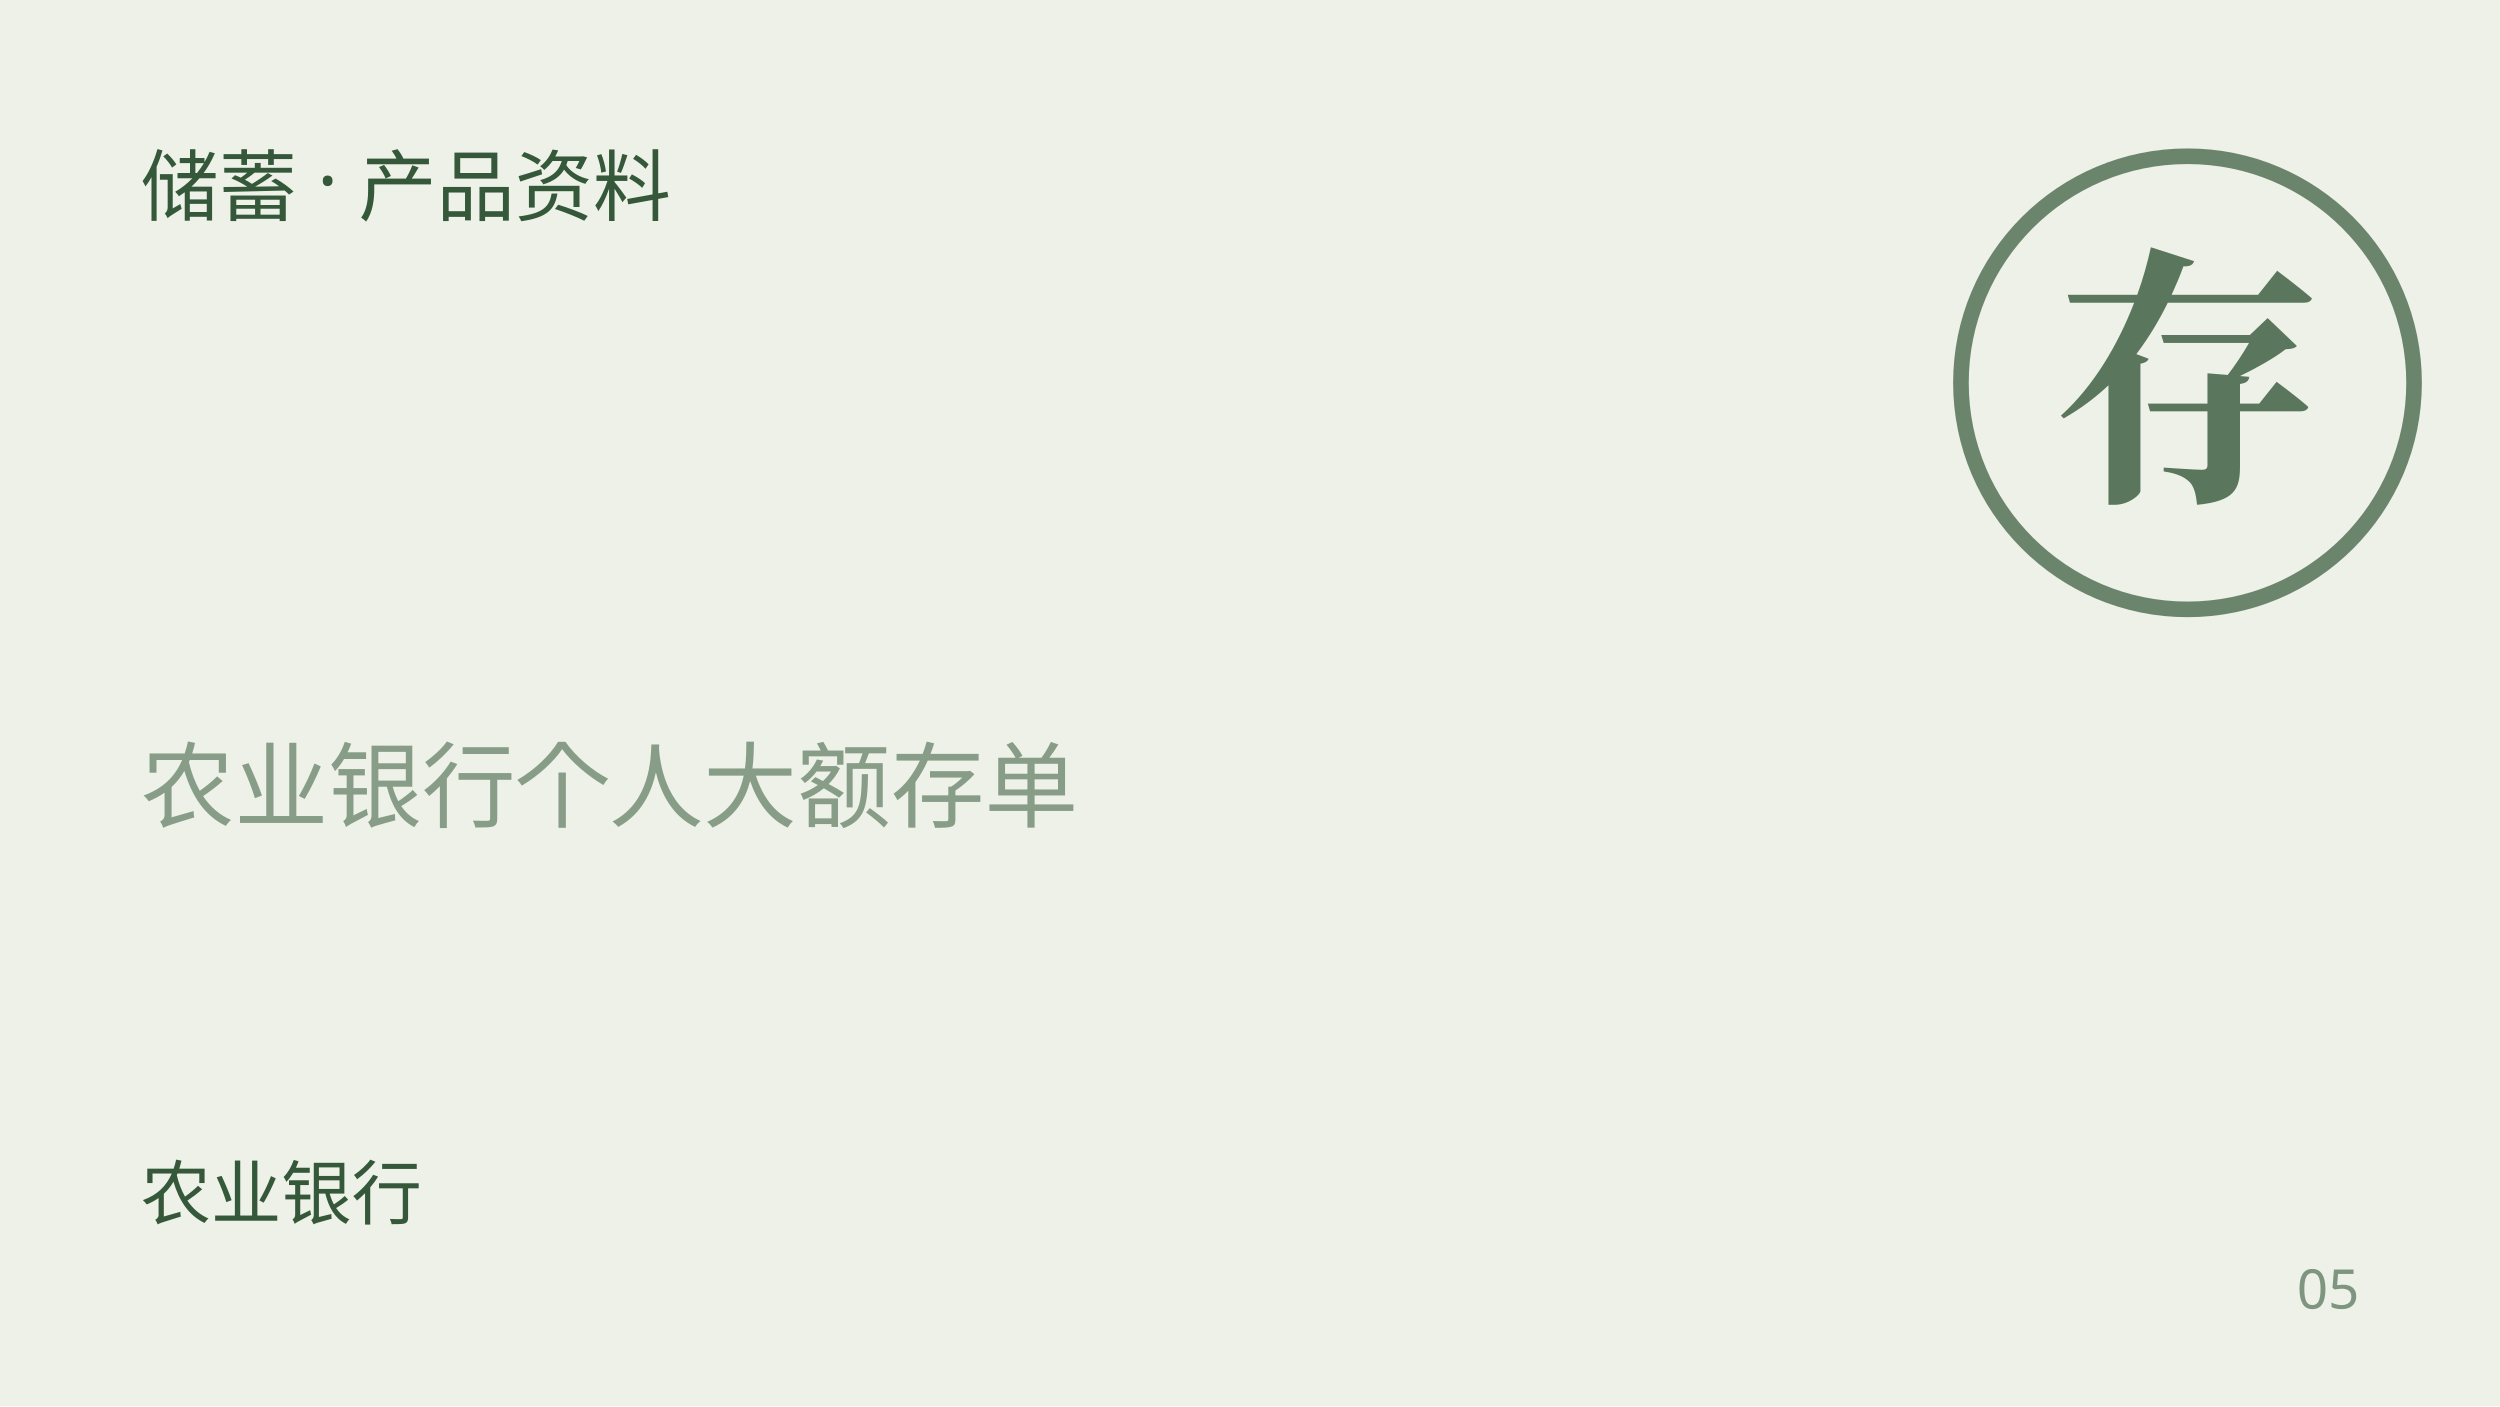
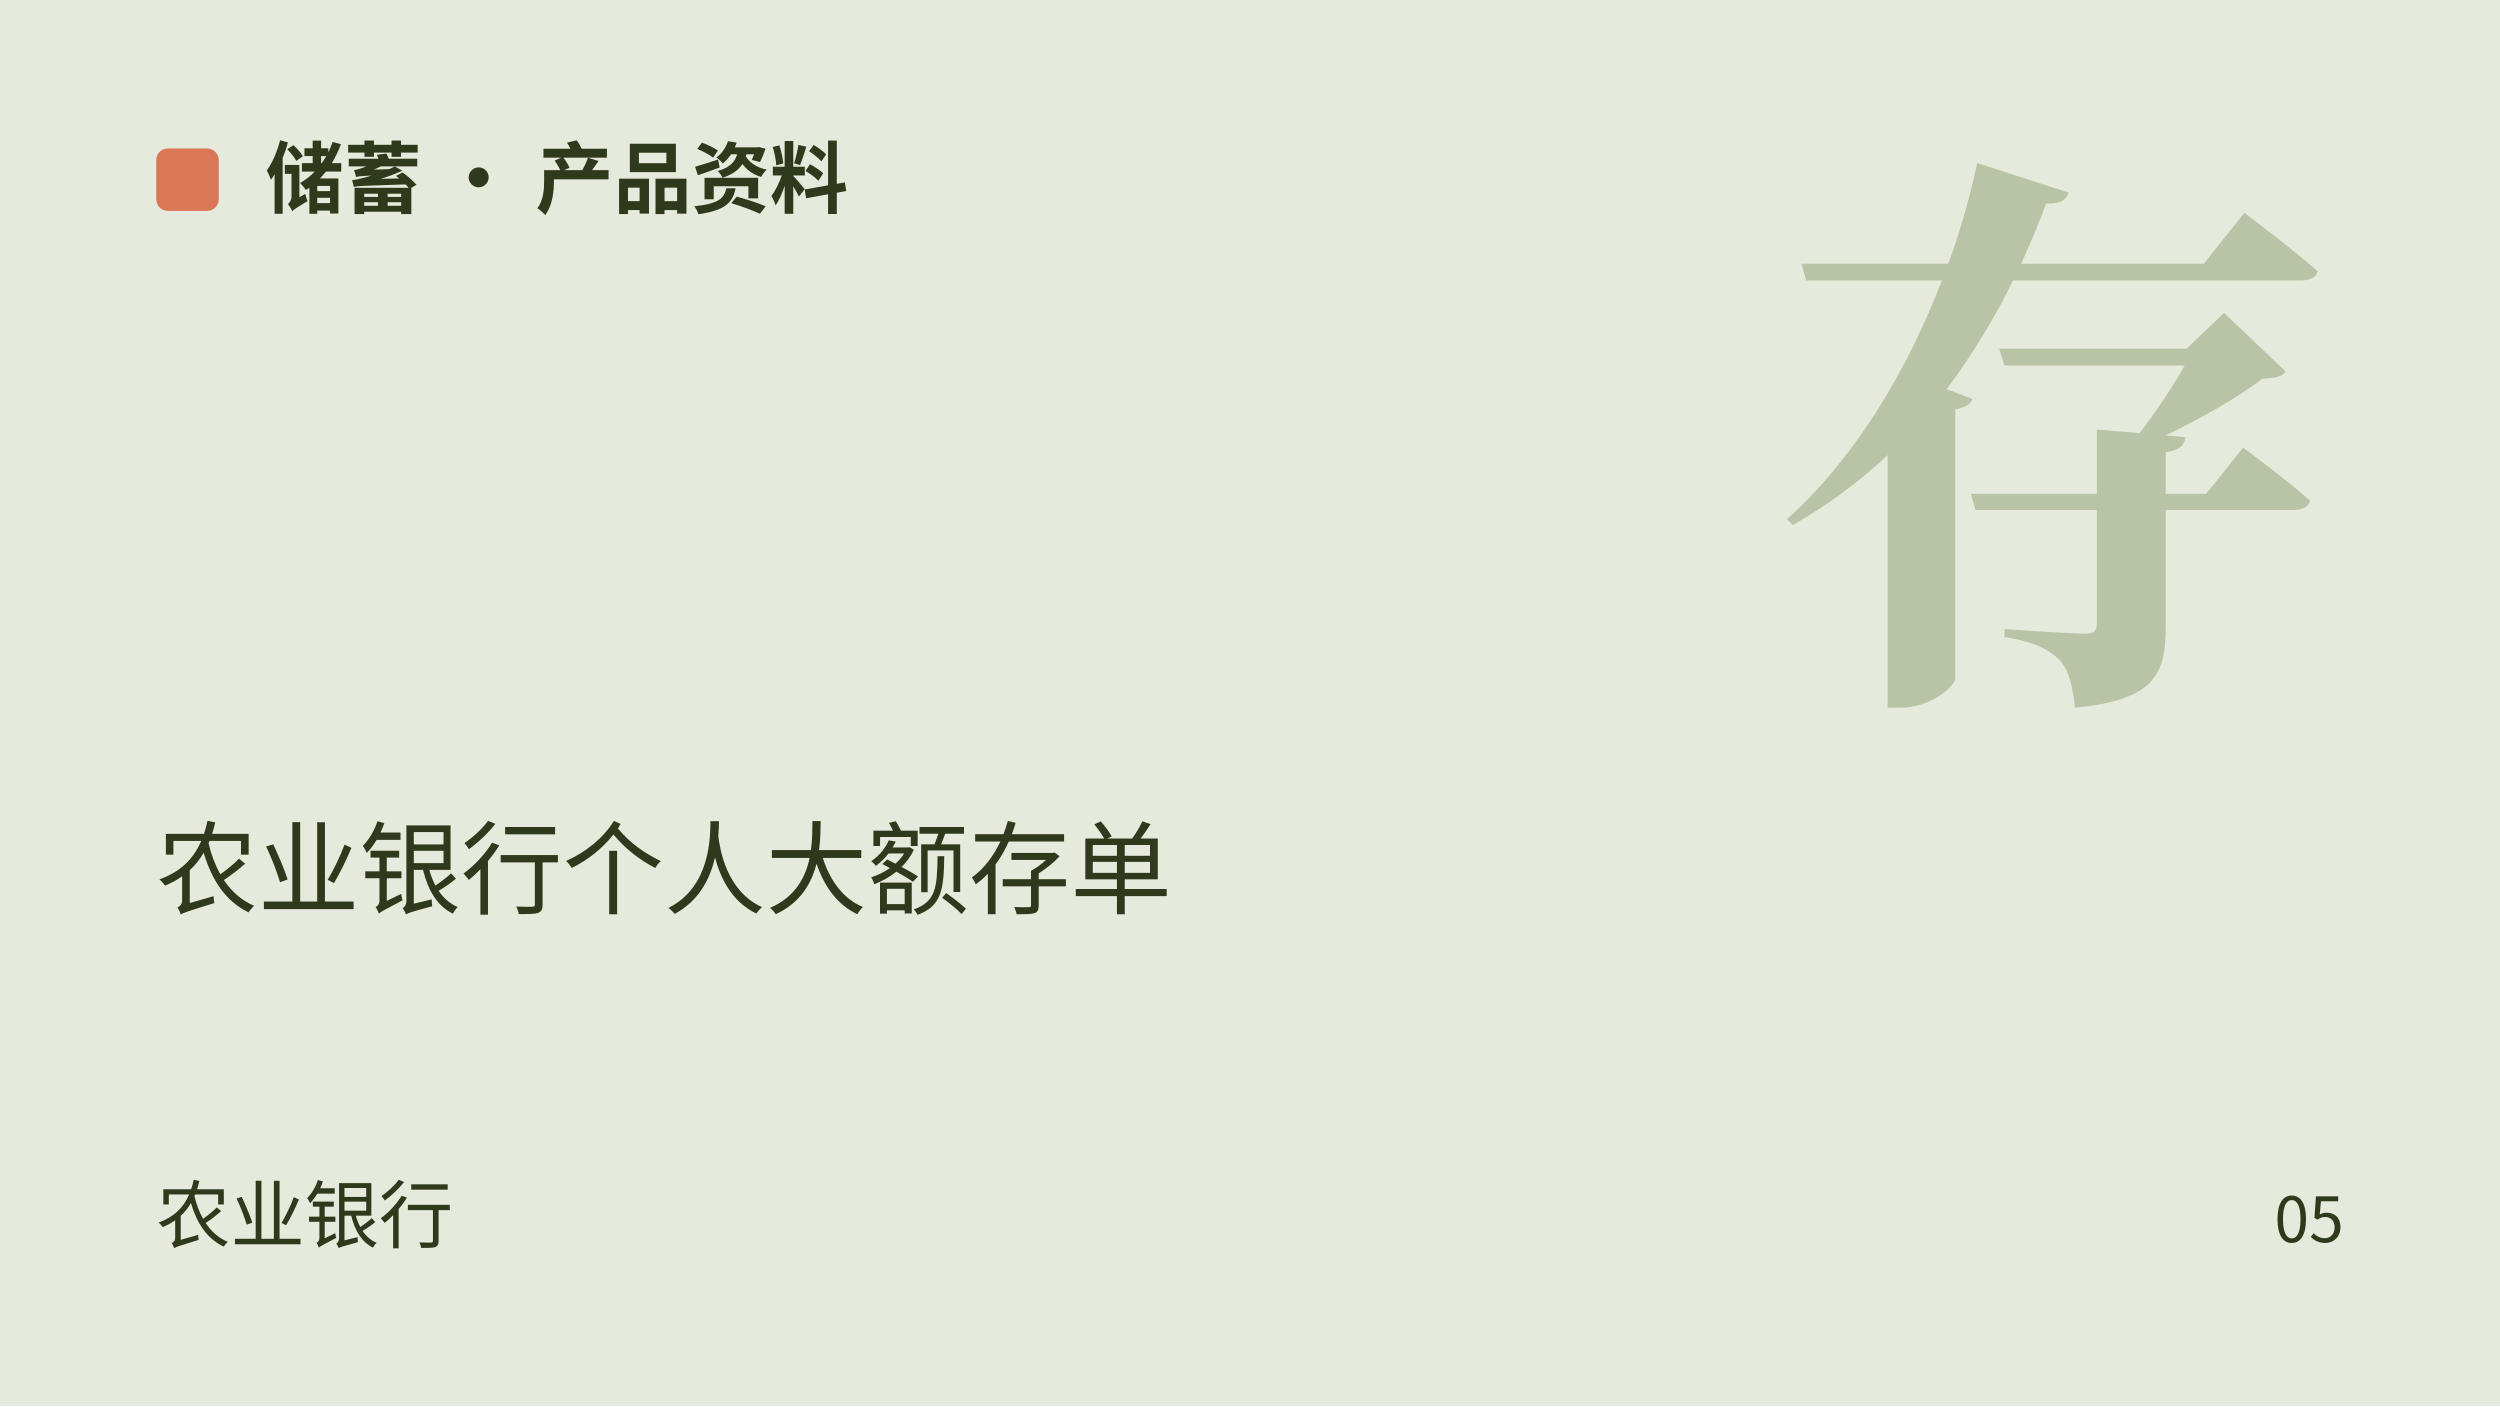
<svg xmlns="http://www.w3.org/2000/svg" width="640" height="360" viewBox="0 0 640 360" role="img" aria-label="农业银行个人大额存单">
-   <rect width="640" height="360" fill="#eef1e8" />
-   <circle cx="560" cy="98" r="58" fill="none" stroke="#345839" stroke-opacity=".7" stroke-width="4" />
-   <g fill="#345839" font-family="PingFang SC,Microsoft YaHei,sans-serif">
-     <text x="36" y="55" font-size="20">储蓄 · 产品资料</text>
-     <text x="560" y="123" font-size="70" text-anchor="middle" font-family="Songti SC,STSong,Noto Serif CJK SC,SimSun,serif" font-weight="700" opacity=".8">存</text>
-     <text x="36" y="210" font-size="24" opacity=".55">农业银行个人大额存单</text>
-     <text x="36" y="312" font-size="18">农业银行</text>
-     <text x="604" y="335" font-size="14" text-anchor="end" opacity=".6">05</text>
+   <rect width="640" height="360" fill="#e6eadc" />
+   <text x="600" y="168" font-size="148" text-anchor="end" font-family="Songti SC,STSong,Noto Serif CJK SC,SimSun,serif" font-weight="600" fill="#b8c4a5">存</text>
+   <rect x="40" y="38" width="16" height="16" rx="3" fill="#d97757" />
+   <g fill="#2f3a1c" font-family="PingFang SC,Hiragino Sans GB,Microsoft YaHei,Noto Sans CJK SC,sans-serif">
+     <text x="68" y="53" font-size="20" font-weight="600">储蓄 · 产品资料</text>
+     <text x="40" y="232" font-size="26">农业银行个人大额存单</text>
+     <text x="40" y="318" font-size="19">农业银行</text>
+     <text x="600" y="318" font-size="16" text-anchor="end">05</text>
  </g>
</svg>
